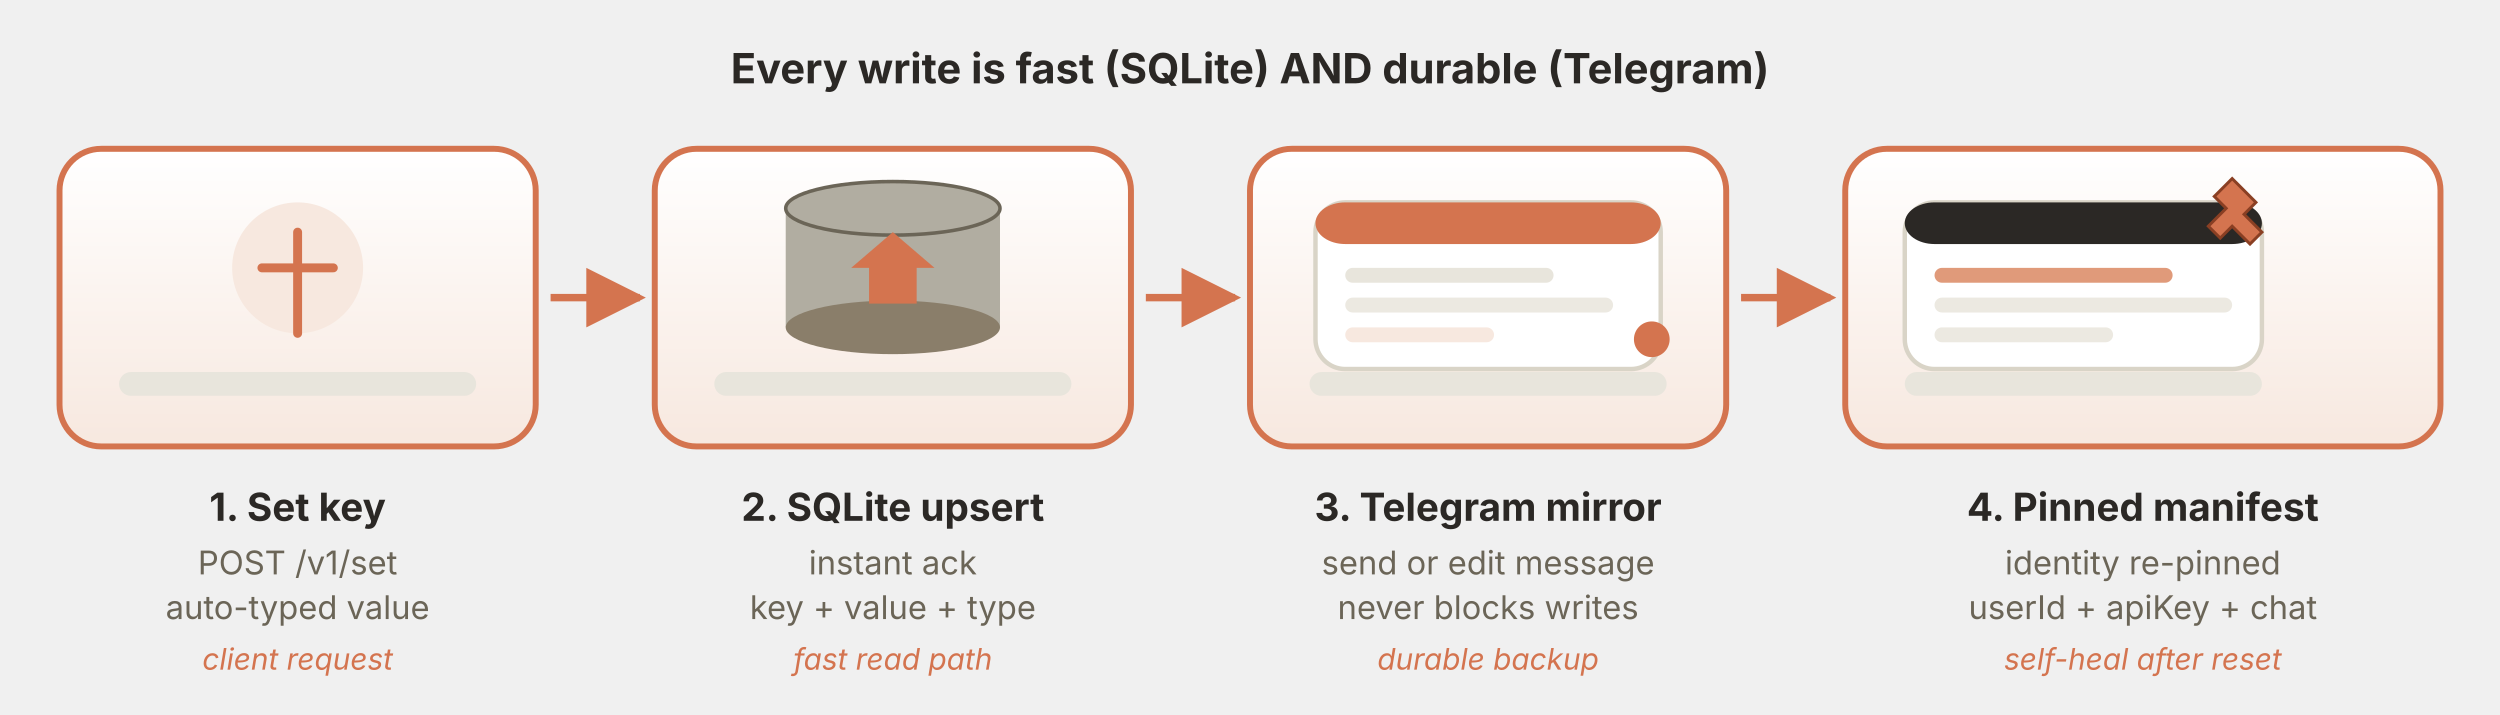
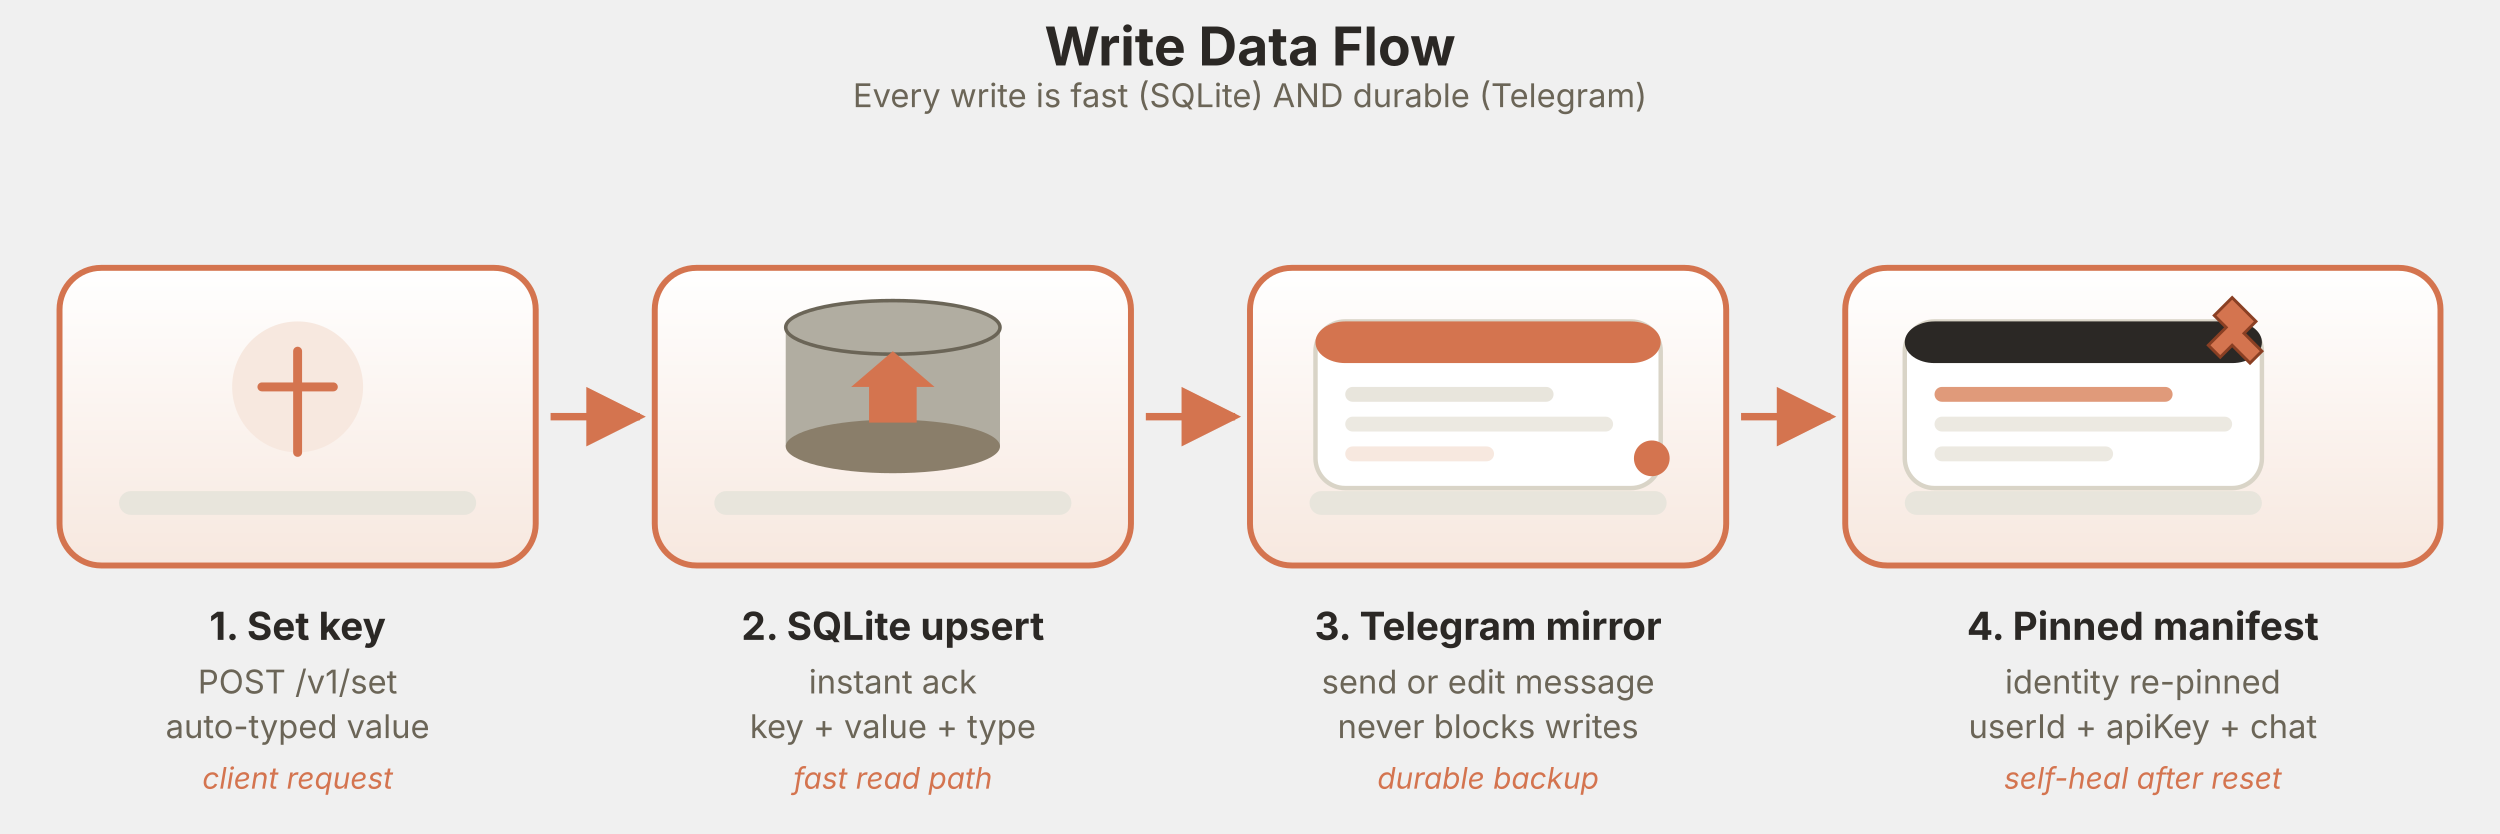
- <svg xmlns="http://www.w3.org/2000/svg" width="840" height="240" viewBox="0 0 840 240" role="img" aria-label="Write data flow">
+ <svg xmlns="http://www.w3.org/2000/svg" width="840" height="280" viewBox="0 0 840 280" role="img" aria-label="Write data flow">
  <defs>
    <marker id="arrFlow" viewBox="0 0 10 10" refX="9" refY="5" markerWidth="8" markerHeight="8" orient="auto-start-reverse">
      <path d="M0 0 L10 5 L0 10 z" fill="#d4744f" />
    </marker>
    <linearGradient id="flowStage" x1="0" y1="0" x2="0" y2="1">
      <stop offset="0%" stop-color="#ffffff" />
      <stop offset="100%" stop-color="#f7e8df" />
    </linearGradient>
  </defs>
-   <text x="420" y="28" font-family="system-ui, -apple-system, sans-serif" font-size="14" font-weight="700" fill="#2b2825" text-anchor="middle">Every write is fast (SQLite) AND durable (Telegram)</text>
-   <rect x="20" y="50" width="160" height="100" rx="14" fill="url(#flowStage)" stroke="#d4744f" stroke-width="2" />
-   <circle cx="100" cy="90" r="22" fill="#f7e8df" />
-   <path d="M88 90 L112 90 M100 78 L100 112" stroke="#d4744f" stroke-width="3" stroke-linecap="round" />
-   <rect x="40" y="125" width="120" height="8" rx="4" fill="#e8e5dc" />
-   <text x="100" y="175" font-family="system-ui, -apple-system, sans-serif" font-size="13" font-weight="700" fill="#2b2825" text-anchor="middle">1. Set key</text>
-   <text x="100" y="193" font-family="system-ui, -apple-system, sans-serif" font-size="11" fill="#6b6557" text-anchor="middle">POST /v1/set</text>
-   <text x="100" y="208" font-family="system-ui, -apple-system, sans-serif" font-size="11" fill="#6b6557" text-anchor="middle">auto-typed value</text>
-   <text x="100" y="225" font-family="system-ui, -apple-system, sans-serif" font-size="10" font-style="italic" fill="#d4744f" text-anchor="middle">client request</text>
-   <path d="M185 100 L215 100" fill="none" stroke="#d4744f" stroke-width="2.5" marker-end="url(#arrFlow)" />
-   <rect x="220" y="50" width="160" height="100" rx="14" fill="url(#flowStage)" stroke="#d4744f" stroke-width="2" />
-   <g>
-     <ellipse cx="300" cy="70" rx="36" ry="9" fill="#b1ada1" />
-     <rect x="264" y="70" width="72" height="40" fill="#b1ada1" />
-     <ellipse cx="300" cy="110" rx="36" ry="9" fill="#8a7e6a" />
-     <ellipse cx="300" cy="70" rx="36" ry="9" fill="none" stroke="#6b6557" stroke-width="1.2" />
-     <path d="M286 90 L300 78 L314 90 L308 90 L308 102 L292 102 L292 90 z" fill="#d4744f" />
+   <text x="420" y="22" font-family="system-ui, -apple-system, sans-serif" font-size="18" font-weight="700" fill="#2b2825" text-anchor="middle">Write Data Flow</text>
+   <text x="420" y="36" font-family="system-ui, -apple-system, sans-serif" font-size="11" fill="#6b6557" text-anchor="middle">Every write is fast (SQLite) AND durable (Telegram)</text>
+   <g transform="translate(0 40)">
+     <rect x="20" y="50" width="160" height="100" rx="14" fill="url(#flowStage)" stroke="#d4744f" stroke-width="2" />
+     <circle cx="100" cy="90" r="22" fill="#f7e8df" />
+     <path d="M88 90 L112 90 M100 78 L100 112" stroke="#d4744f" stroke-width="3" stroke-linecap="round" />
+     <rect x="40" y="125" width="120" height="8" rx="4" fill="#e8e5dc" />
+     <text x="100" y="175" font-family="system-ui, -apple-system, sans-serif" font-size="13" font-weight="700" fill="#2b2825" text-anchor="middle">1. Set key</text>
+     <text x="100" y="193" font-family="system-ui, -apple-system, sans-serif" font-size="11" fill="#6b6557" text-anchor="middle">POST /v1/set</text>
+     <text x="100" y="208" font-family="system-ui, -apple-system, sans-serif" font-size="11" fill="#6b6557" text-anchor="middle">auto-typed value</text>
+     <text x="100" y="225" font-family="system-ui, -apple-system, sans-serif" font-size="10" font-style="italic" fill="#d4744f" text-anchor="middle">client request</text>
+     <path d="M185 100 L215 100" fill="none" stroke="#d4744f" stroke-width="2.5" marker-end="url(#arrFlow)" />
+     <rect x="220" y="50" width="160" height="100" rx="14" fill="url(#flowStage)" stroke="#d4744f" stroke-width="2" />
+     <g>
+       <ellipse cx="300" cy="70" rx="36" ry="9" fill="#b1ada1" />
+       <rect x="264" y="70" width="72" height="40" fill="#b1ada1" />
+       <ellipse cx="300" cy="110" rx="36" ry="9" fill="#8a7e6a" />
+       <ellipse cx="300" cy="70" rx="36" ry="9" fill="none" stroke="#6b6557" stroke-width="1.2" />
+       <path d="M286 90 L300 78 L314 90 L308 90 L308 102 L292 102 L292 90 z" fill="#d4744f" />
+     </g>
+     <rect x="240" y="125" width="120" height="8" rx="4" fill="#e8e5dc" />
+     <text x="300" y="175" font-family="system-ui, -apple-system, sans-serif" font-size="13" font-weight="700" fill="#2b2825" text-anchor="middle">2. SQLite upsert</text>
+     <text x="300" y="193" font-family="system-ui, -apple-system, sans-serif" font-size="11" fill="#6b6557" text-anchor="middle">instant ack</text>
+     <text x="300" y="208" font-family="system-ui, -apple-system, sans-serif" font-size="11" fill="#6b6557" text-anchor="middle">key + value + type</text>
+     <text x="300" y="225" font-family="system-ui, -apple-system, sans-serif" font-size="10" font-style="italic" fill="#d4744f" text-anchor="middle">fast read path</text>
+     <path d="M385 100 L415 100" fill="none" stroke="#d4744f" stroke-width="2.5" marker-end="url(#arrFlow)" />
+     <rect x="420" y="50" width="160" height="100" rx="14" fill="url(#flowStage)" stroke="#d4744f" stroke-width="2" />
+     <g>
+       <rect x="442" y="68" width="116" height="56" rx="10" fill="#ffffff" stroke="#d9d4c7" stroke-width="1.5" />
+       <rect x="442" y="68" width="116" height="14" rx="10" fill="#d4744f" />
+       <rect x="452" y="90" width="70" height="5" rx="2.5" fill="#e8e5dc" />
+       <rect x="452" y="100" width="90" height="5" rx="2.5" fill="#ece9e1" />
+       <rect x="452" y="110" width="50" height="5" rx="2.5" fill="#f7e8df" />
+       <circle cx="555" cy="114" r="6" fill="#d4744f" />
+     </g>
+     <rect x="440" y="125" width="120" height="8" rx="4" fill="#e8e5dc" />
+     <text x="500" y="175" font-family="system-ui, -apple-system, sans-serif" font-size="13" font-weight="700" fill="#2b2825" text-anchor="middle">3. Telegram mirror</text>
+     <text x="500" y="193" font-family="system-ui, -apple-system, sans-serif" font-size="11" fill="#6b6557" text-anchor="middle">send or edit message</text>
+     <text x="500" y="208" font-family="system-ui, -apple-system, sans-serif" font-size="11" fill="#6b6557" text-anchor="middle">never blocks writes</text>
+     <text x="500" y="225" font-family="system-ui, -apple-system, sans-serif" font-size="10" font-style="italic" fill="#d4744f" text-anchor="middle">durable backup</text>
+     <path d="M585 100 L615 100" fill="none" stroke="#d4744f" stroke-width="2.5" marker-end="url(#arrFlow)" />
+     <rect x="620" y="50" width="200" height="100" rx="14" fill="url(#flowStage)" stroke="#d4744f" stroke-width="2" />
+     <g>
+       <rect x="640" y="68" width="120" height="56" rx="10" fill="#ffffff" stroke="#d9d4c7" stroke-width="1.5" />
+       <rect x="640" y="68" width="120" height="14" rx="10" fill="#2b2825" />
+       <path d="M750 60 L758 68 L754 72 L760 78 L756 82 L750 76 L746 80 L742 76 L748 70 L744 66 z" fill="#d4744f" stroke="#8a3f23" stroke-width="1" />
+       <rect x="650" y="90" width="80" height="5" rx="2.5" fill="#e09a7a" />
+       <rect x="650" y="100" width="100" height="5" rx="2.5" fill="#ece9e1" />
+       <rect x="650" y="110" width="60" height="5" rx="2.5" fill="#ece9e1" />
+     </g>
+     <rect x="640" y="125" width="120" height="8" rx="4" fill="#e8e5dc" />
+     <text x="720" y="175" font-family="system-ui, -apple-system, sans-serif" font-size="13" font-weight="700" fill="#2b2825" text-anchor="middle">4. Pinned manifest</text>
+     <text x="720" y="193" font-family="system-ui, -apple-system, sans-serif" font-size="11" fill="#6b6557" text-anchor="middle">identity re-pinned</text>
+     <text x="720" y="208" font-family="system-ui, -apple-system, sans-serif" font-size="11" fill="#6b6557" text-anchor="middle">userId + apiKey + chat</text>
+     <text x="720" y="225" font-family="system-ui, -apple-system, sans-serif" font-size="10" font-style="italic" fill="#d4744f" text-anchor="middle">self-heal after reset</text>
  </g>
-   <rect x="240" y="125" width="120" height="8" rx="4" fill="#e8e5dc" />
-   <text x="300" y="175" font-family="system-ui, -apple-system, sans-serif" font-size="13" font-weight="700" fill="#2b2825" text-anchor="middle">2. SQLite upsert</text>
-   <text x="300" y="193" font-family="system-ui, -apple-system, sans-serif" font-size="11" fill="#6b6557" text-anchor="middle">instant ack</text>
-   <text x="300" y="208" font-family="system-ui, -apple-system, sans-serif" font-size="11" fill="#6b6557" text-anchor="middle">key + value + type</text>
-   <text x="300" y="225" font-family="system-ui, -apple-system, sans-serif" font-size="10" font-style="italic" fill="#d4744f" text-anchor="middle">fast read path</text>
-   <path d="M385 100 L415 100" fill="none" stroke="#d4744f" stroke-width="2.5" marker-end="url(#arrFlow)" />
-   <rect x="420" y="50" width="160" height="100" rx="14" fill="url(#flowStage)" stroke="#d4744f" stroke-width="2" />
-   <g>
-     <rect x="442" y="68" width="116" height="56" rx="10" fill="#ffffff" stroke="#d9d4c7" stroke-width="1.5" />
-     <rect x="442" y="68" width="116" height="14" rx="10" fill="#d4744f" />
-     <rect x="452" y="90" width="70" height="5" rx="2.5" fill="#e8e5dc" />
-     <rect x="452" y="100" width="90" height="5" rx="2.5" fill="#ece9e1" />
-     <rect x="452" y="110" width="50" height="5" rx="2.5" fill="#f7e8df" />
-     <circle cx="555" cy="114" r="6" fill="#d4744f" />
-   </g>
-   <rect x="440" y="125" width="120" height="8" rx="4" fill="#e8e5dc" />
-   <text x="500" y="175" font-family="system-ui, -apple-system, sans-serif" font-size="13" font-weight="700" fill="#2b2825" text-anchor="middle">3. Telegram mirror</text>
-   <text x="500" y="193" font-family="system-ui, -apple-system, sans-serif" font-size="11" fill="#6b6557" text-anchor="middle">send or edit message</text>
-   <text x="500" y="208" font-family="system-ui, -apple-system, sans-serif" font-size="11" fill="#6b6557" text-anchor="middle">never blocks writes</text>
-   <text x="500" y="225" font-family="system-ui, -apple-system, sans-serif" font-size="10" font-style="italic" fill="#d4744f" text-anchor="middle">durable backup</text>
-   <path d="M585 100 L615 100" fill="none" stroke="#d4744f" stroke-width="2.5" marker-end="url(#arrFlow)" />
-   <rect x="620" y="50" width="200" height="100" rx="14" fill="url(#flowStage)" stroke="#d4744f" stroke-width="2" />
-   <g>
-     <rect x="640" y="68" width="120" height="56" rx="10" fill="#ffffff" stroke="#d9d4c7" stroke-width="1.5" />
-     <rect x="640" y="68" width="120" height="14" rx="10" fill="#2b2825" />
-     <path d="M750 60 L758 68 L754 72 L760 78 L756 82 L750 76 L746 80 L742 76 L748 70 L744 66 z" fill="#d4744f" stroke="#8a3f23" stroke-width="1" />
-     <rect x="650" y="90" width="80" height="5" rx="2.5" fill="#e09a7a" />
-     <rect x="650" y="100" width="100" height="5" rx="2.5" fill="#ece9e1" />
-     <rect x="650" y="110" width="60" height="5" rx="2.5" fill="#ece9e1" />
-   </g>
-   <rect x="640" y="125" width="120" height="8" rx="4" fill="#e8e5dc" />
-   <text x="720" y="175" font-family="system-ui, -apple-system, sans-serif" font-size="13" font-weight="700" fill="#2b2825" text-anchor="middle">4. Pinned manifest</text>
-   <text x="720" y="193" font-family="system-ui, -apple-system, sans-serif" font-size="11" fill="#6b6557" text-anchor="middle">identity re-pinned</text>
-   <text x="720" y="208" font-family="system-ui, -apple-system, sans-serif" font-size="11" fill="#6b6557" text-anchor="middle">userId + apiKey + chat</text>
-   <text x="720" y="225" font-family="system-ui, -apple-system, sans-serif" font-size="10" font-style="italic" fill="#d4744f" text-anchor="middle">self-heal after reset</text>
</svg>
